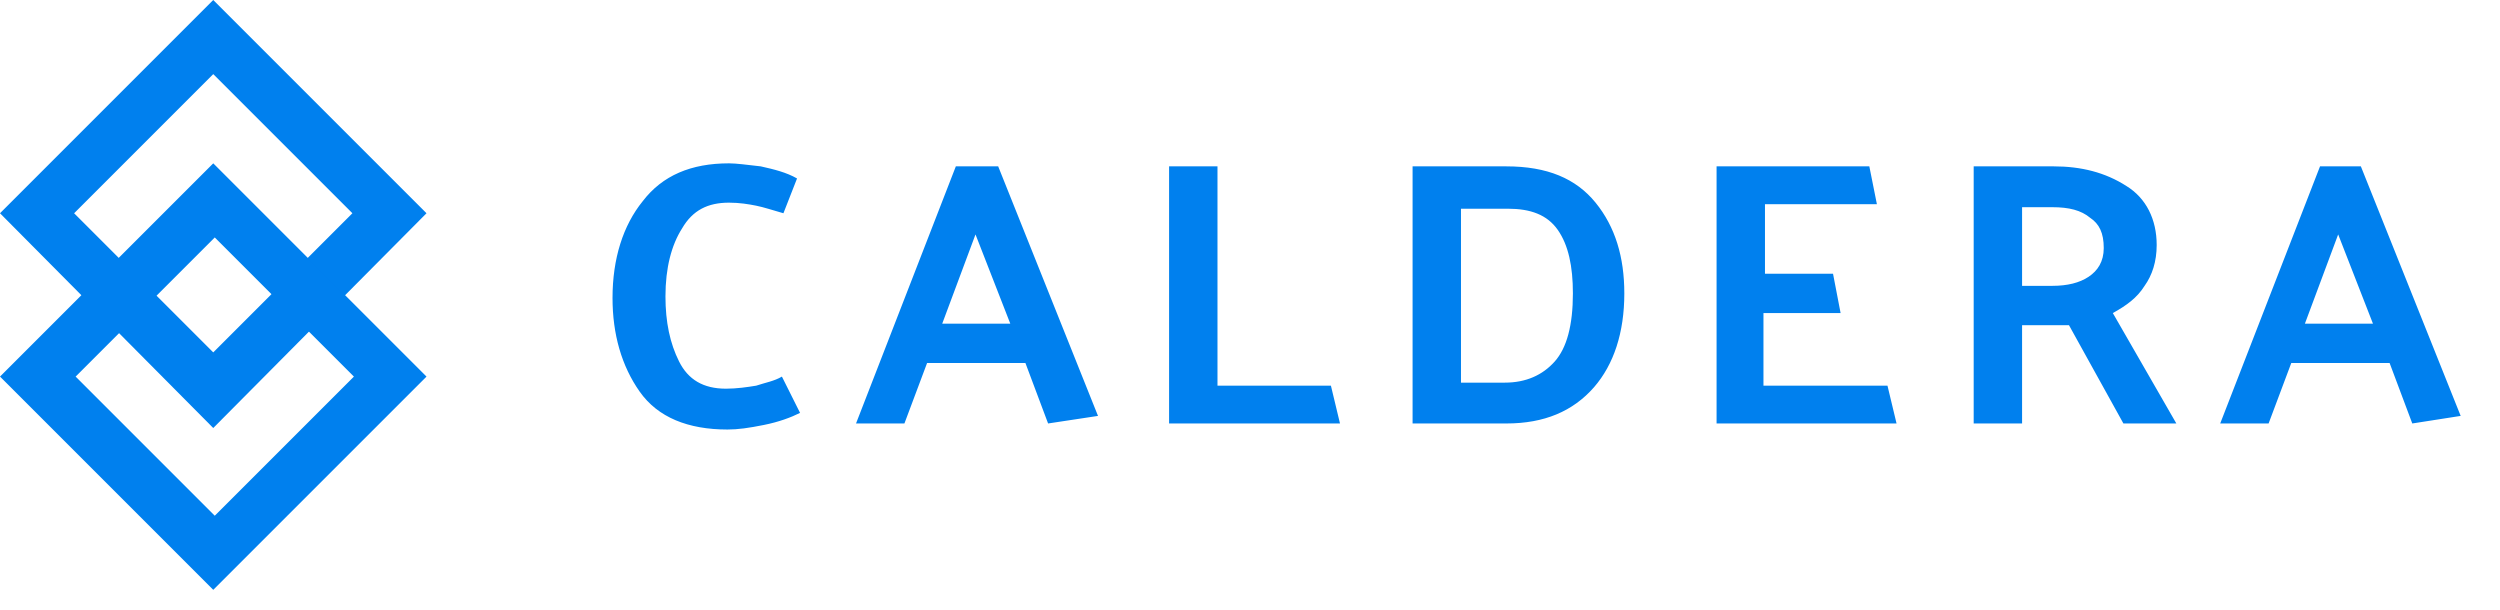
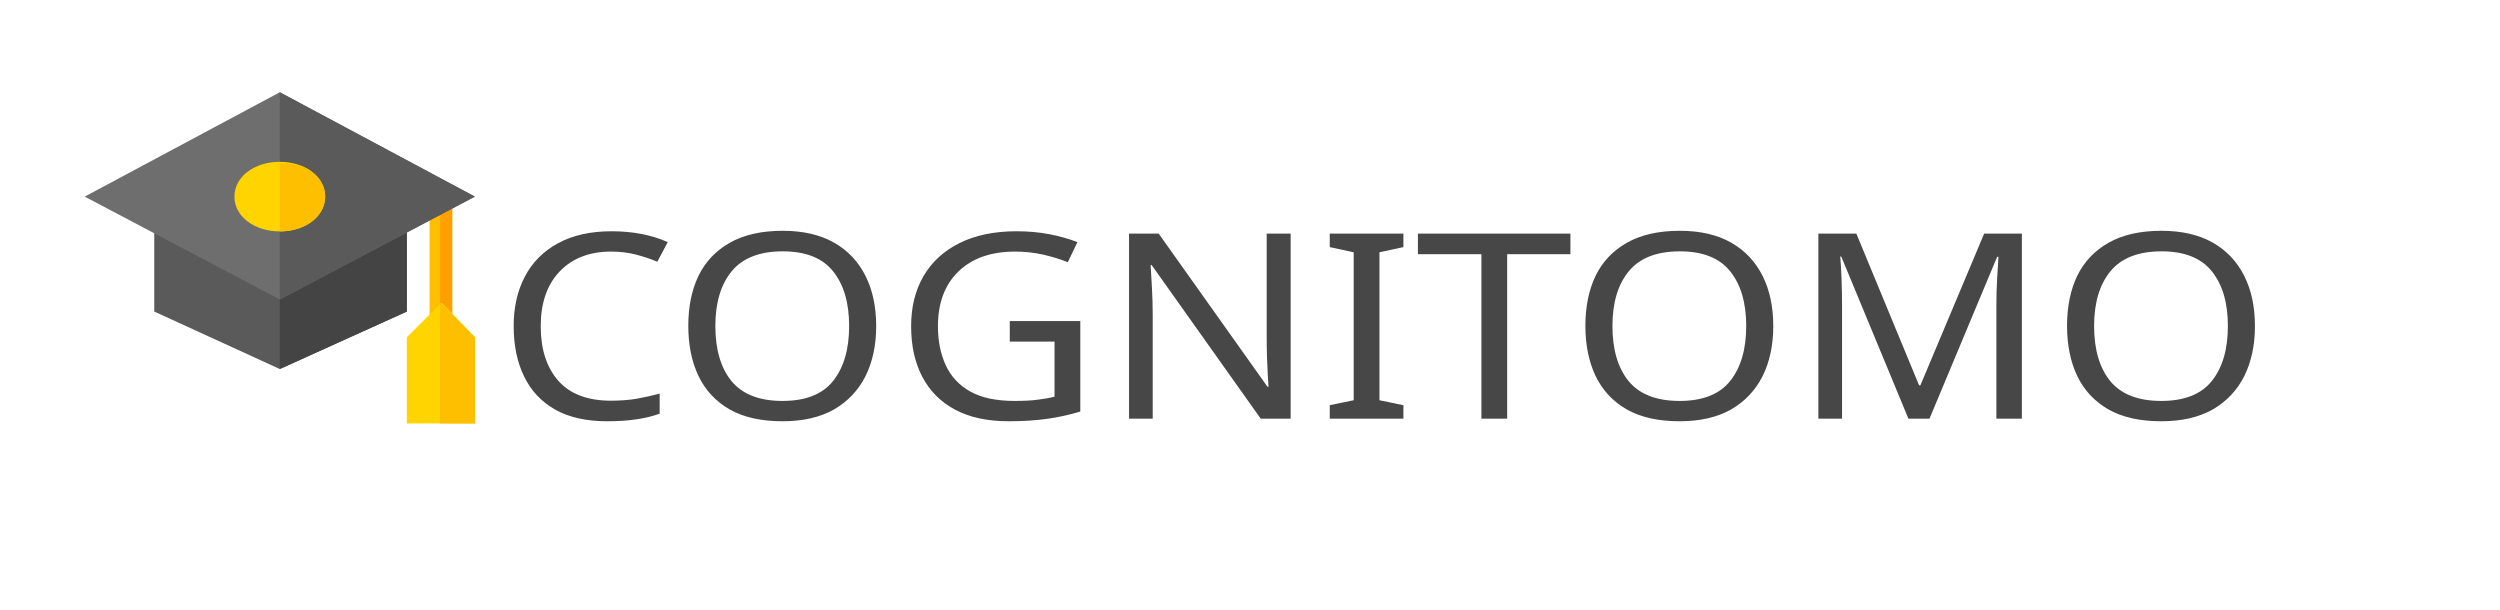
- <svg xmlns="http://www.w3.org/2000/svg" id="Layer_1" viewBox="0 0 165.3 40.3" fill="#0080ee">
-   <g id="CALDERA-4">
-     <path d="M51.8 14.1c-.7-.2-1.3-.4-1.8-.5-.5-.1-1.1-.2-1.8-.2-1.4 0-2.4.5-3.1 1.7-.7 1.1-1.1 2.6-1.1 4.5 0 1.7.3 3.1.9 4.3.6 1.2 1.6 1.8 3.1 1.8.7 0 1.4-.1 2-.2.6-.2 1.2-.3 1.7-.6l1.2 2.4c-.6.3-1.4.6-2.4.8s-1.7.3-2.4.3c-2.6 0-4.6-.8-5.8-2.5-1.2-1.7-1.8-3.8-1.8-6.2 0-2.6.7-4.8 2-6.4 1.3-1.7 3.2-2.5 5.7-2.5.5 0 1.2.1 2.1.2.9.2 1.7.4 2.4.8l-.9 2.3zM66 11l6.6 16.5-3.3.5-1.5-4h-6.5l-1.5 4h-3.2l6.6-17H66zm-1.5 4.5l-2.2 5.9h4.5l-2.3-5.9zM88.6 28H77.3V11h3.2v14.5H88l.6 2.5zM99.6 28h-6.2V11h6.2c2.7 0 4.6.8 5.9 2.4 1.3 1.6 1.9 3.6 1.9 6 0 2.6-.7 4.7-2 6.2-1.4 1.6-3.3 2.4-5.8 2.4zm.1-14.2h-3.1v11.5h2.9c1.4 0 2.5-.5 3.3-1.4.8-.9 1.2-2.4 1.2-4.5 0-1.8-.3-3.2-1-4.2s-1.8-1.4-3.3-1.4zM125.4 28h-11.9V11h10.1l.5 2.5h-7.4v4.6h4.5l.5 2.6h-5.1v4.8h8.2l.6 2.5zM140.4 28l-3.6-6.5H133.7V28h-3.2V11h5.3c1.8 0 3.4.4 4.8 1.3 1.3.8 2 2.2 2 3.9 0 1.1-.3 2-.8 2.7-.5.8-1.2 1.3-2.1 1.8l4.2 7.3h-3.5zm-4.7-14.3h-2v5.2h2c1 0 1.8-.2 2.4-.6.6-.4 1-1 1-1.9 0-1-.3-1.6-.9-2-.6-.5-1.4-.7-2.5-.7zM156.1 11l6.6 16.5-3.2.5-1.5-4h-6.5l-1.5 4h-3.2l6.6-17h2.7zm-1.5 4.5l-2.2 5.9h4.5l-2.3-5.9z" />
-   </g>
-   <path d="M14.1 28.3L0 14.1 14.1 0l14.1 14.1-14.1 14.2zM4.9 14.1l9.2 9.2 9.2-9.2-9.2-9.2-9.2 9.2z" id="Rectangle_1" />
-   <g id="Rectangle_2">
-     <path transform="rotate(-45 14.1469 24.8605)" fill="none" d="M4.1 14.9h20v20h-20z" />
-     <path d="M14.1 39L0 24.9l14.1-14.1 14.1 14.1L14.1 39zM5 24.9l9.2 9.2 9.2-9.2-9.2-9.2L5 24.9z" />
-   </g>
+ <svg xmlns="http://www.w3.org/2000/svg" version="1.1" id="Layer_1" x="0px" y="0px" viewBox="0 0 165.3 40.3" style="enable-background:new 0 0 165.3 40.3;" xml:space="preserve">
+   <style type="text/css">
+ 	.st0{fill:#474747;}
+ 	.st1{font-family:'Arial-Black';}
+ 	.st2{font-size:17.131px;}
+ 	.st3{fill:#5A5A5A;}
+ 	.st4{fill:#444444;}
+ 	.st5{fill:#FDBF00;}
+ 	.st6{fill:#FF9F00;}
+ 	.st7{fill:#FFD400;}
+ 	.st8{fill:#6E6E6E;}
+ </style>
+   <text transform="matrix(1.1013 0 0 1 32.8105 27.6816)" class="st0 st1 st2">COGNITOMO</text>
+   <path class="st3" d="M26.9,15.3v5.3l-8.4,3.8l-8.3-3.8v-5.3H26.9z" />
+   <path class="st4" d="M26.9,15.3v5.3l-8.4,3.8v-9.1H26.9z" />
+   <path class="st5" d="M29.9,13v12.1h-1.5V13.8L29.9,13z" />
+   <path class="st6" d="M29.9,13v12.1h-0.8V13.4L29.9,13z" />
+   <path class="st7" d="M29.2,20l-2.3,2.3V28h4.5v-5.7L29.2,20z" />
+   <path class="st5" d="M31.4,22.3V28h-2.3V20L31.4,22.3z" />
+   <path class="st8" d="M31.4,13l-12.9,6.8L5.6,13l12.9-6.9L31.4,13z" />
+   <path class="st3" d="M31.4,13l-12.9,6.8V6.1L31.4,13z" />
+   <path class="st7" d="M18.5,10.7c-1.7,0-3,1-3,2.3s1.3,2.3,3,2.3s3-1,3-2.3S20.2,10.7,18.5,10.7z" />
+   <path class="st5" d="M21.5,13c0,1.3-1.3,2.3-3,2.3v-4.5C20.2,10.7,21.5,11.7,21.5,13z" />
</svg>
